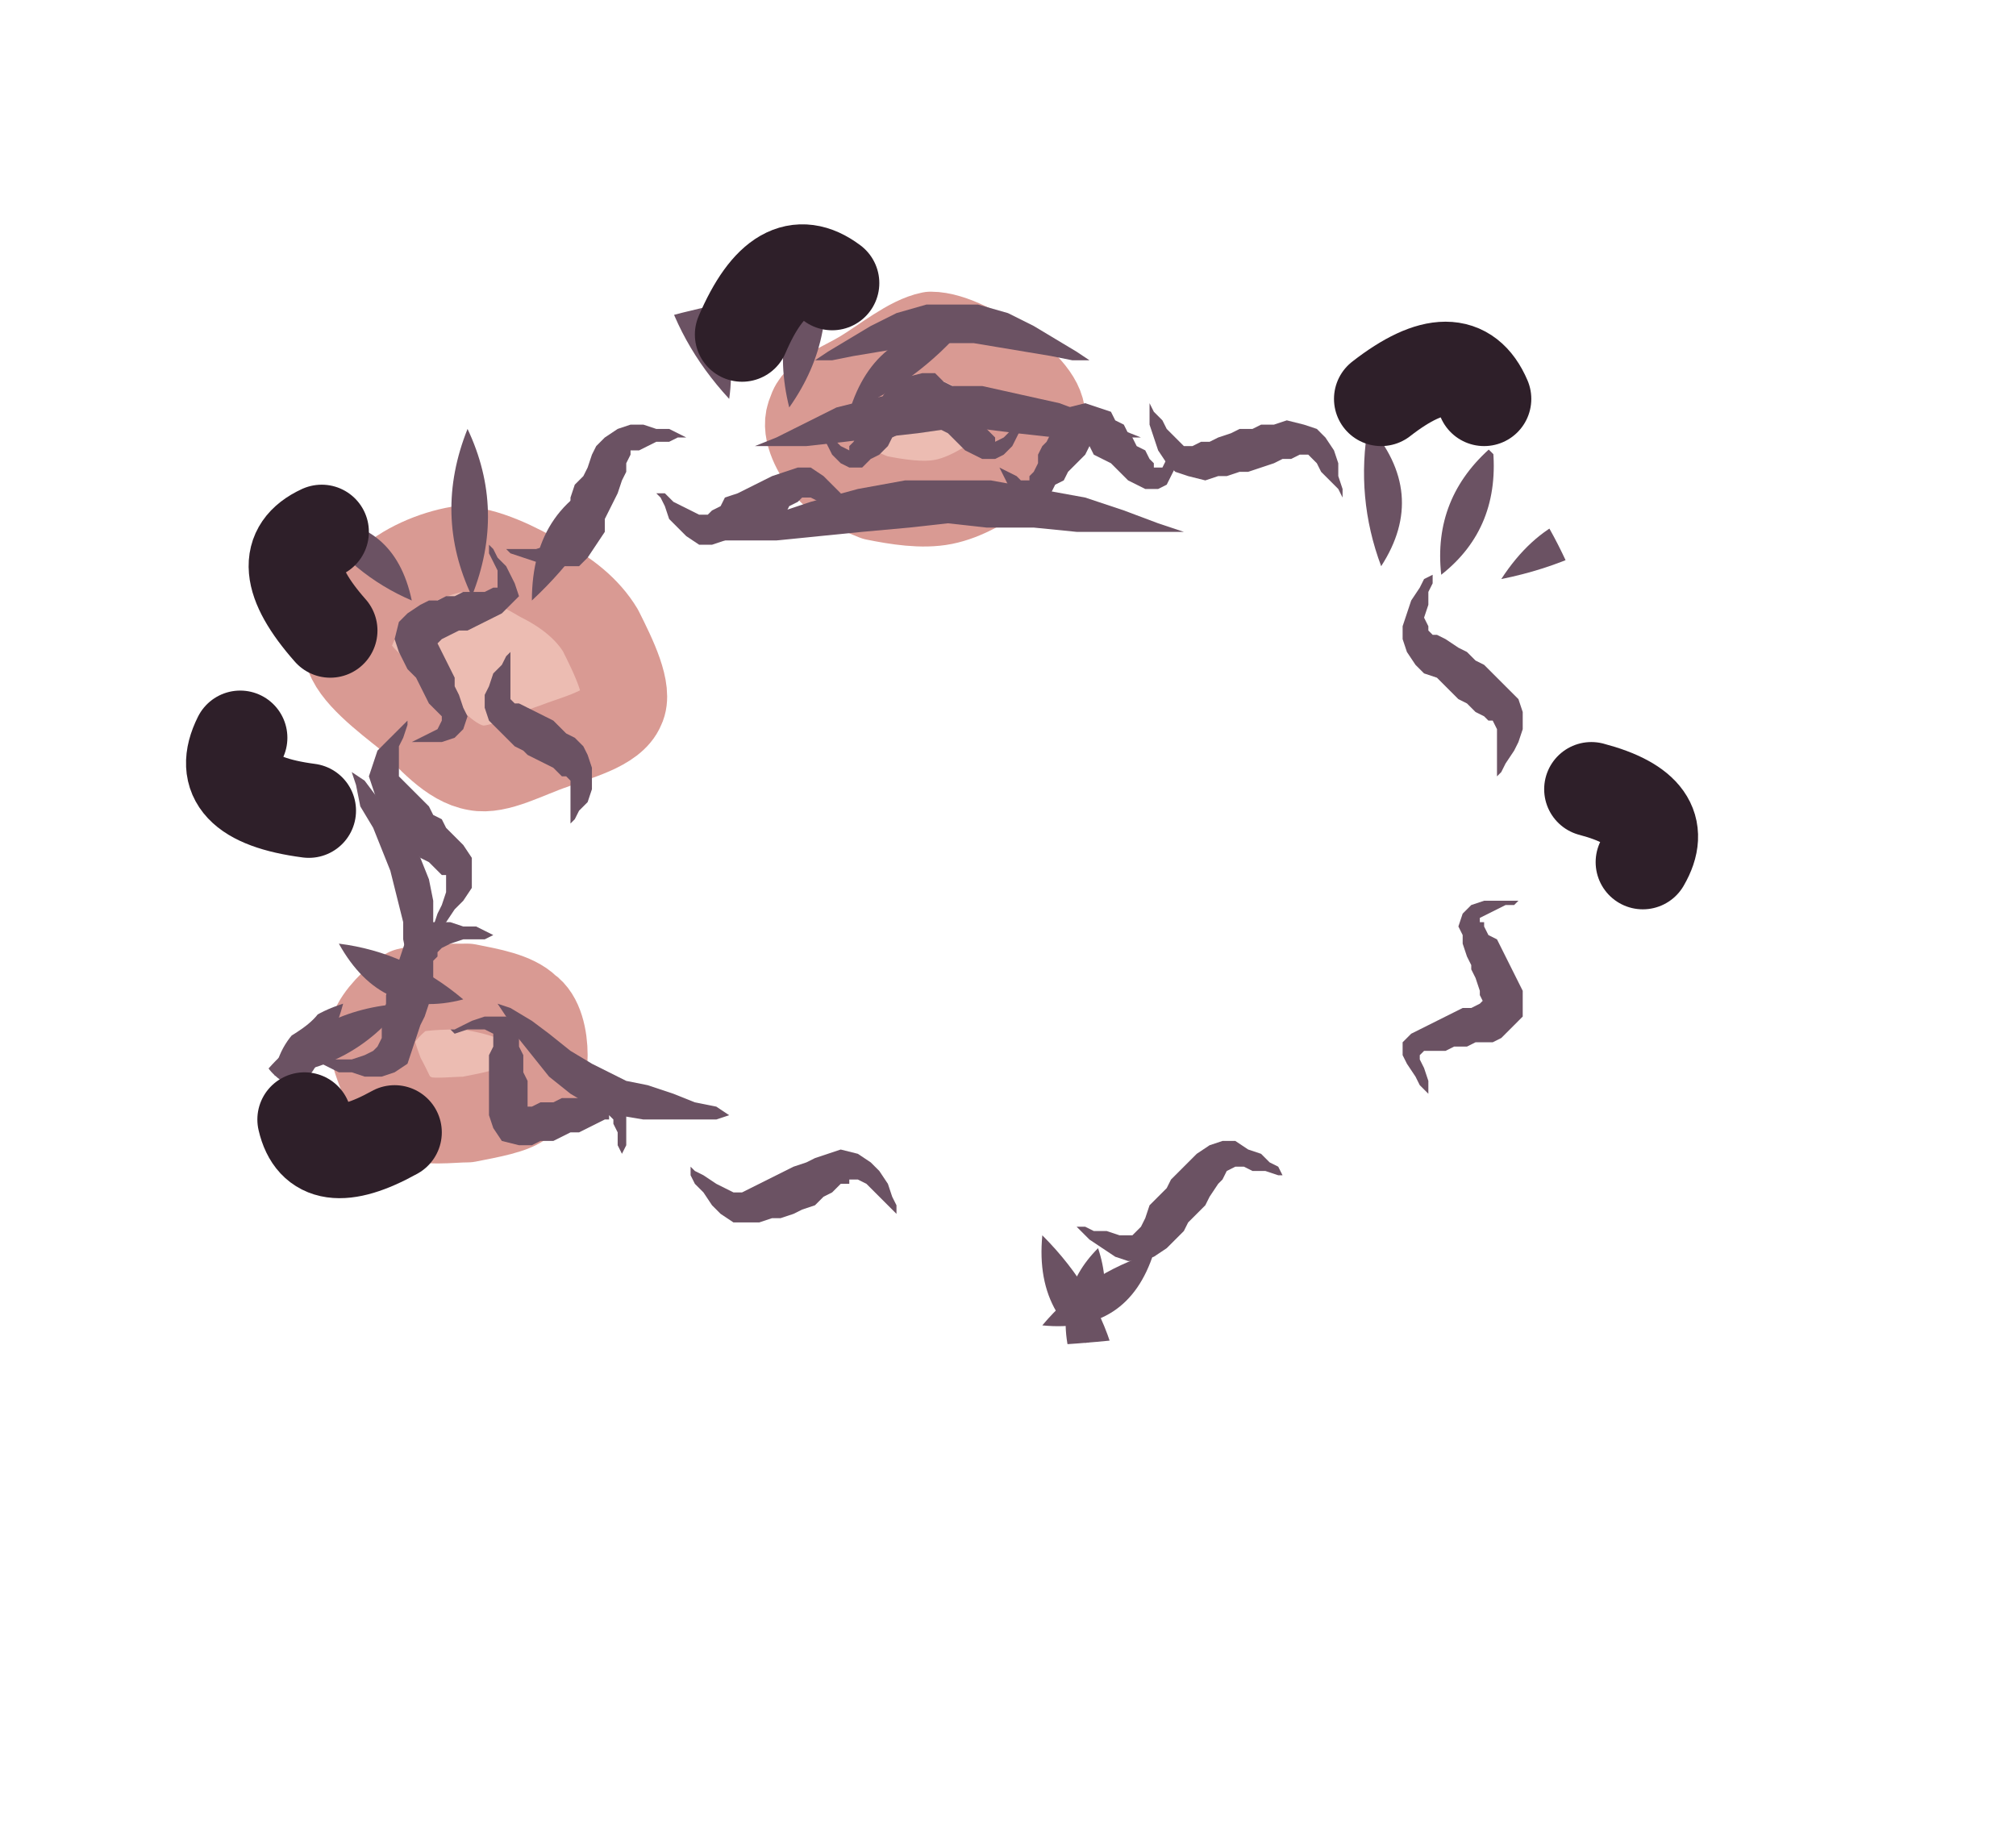
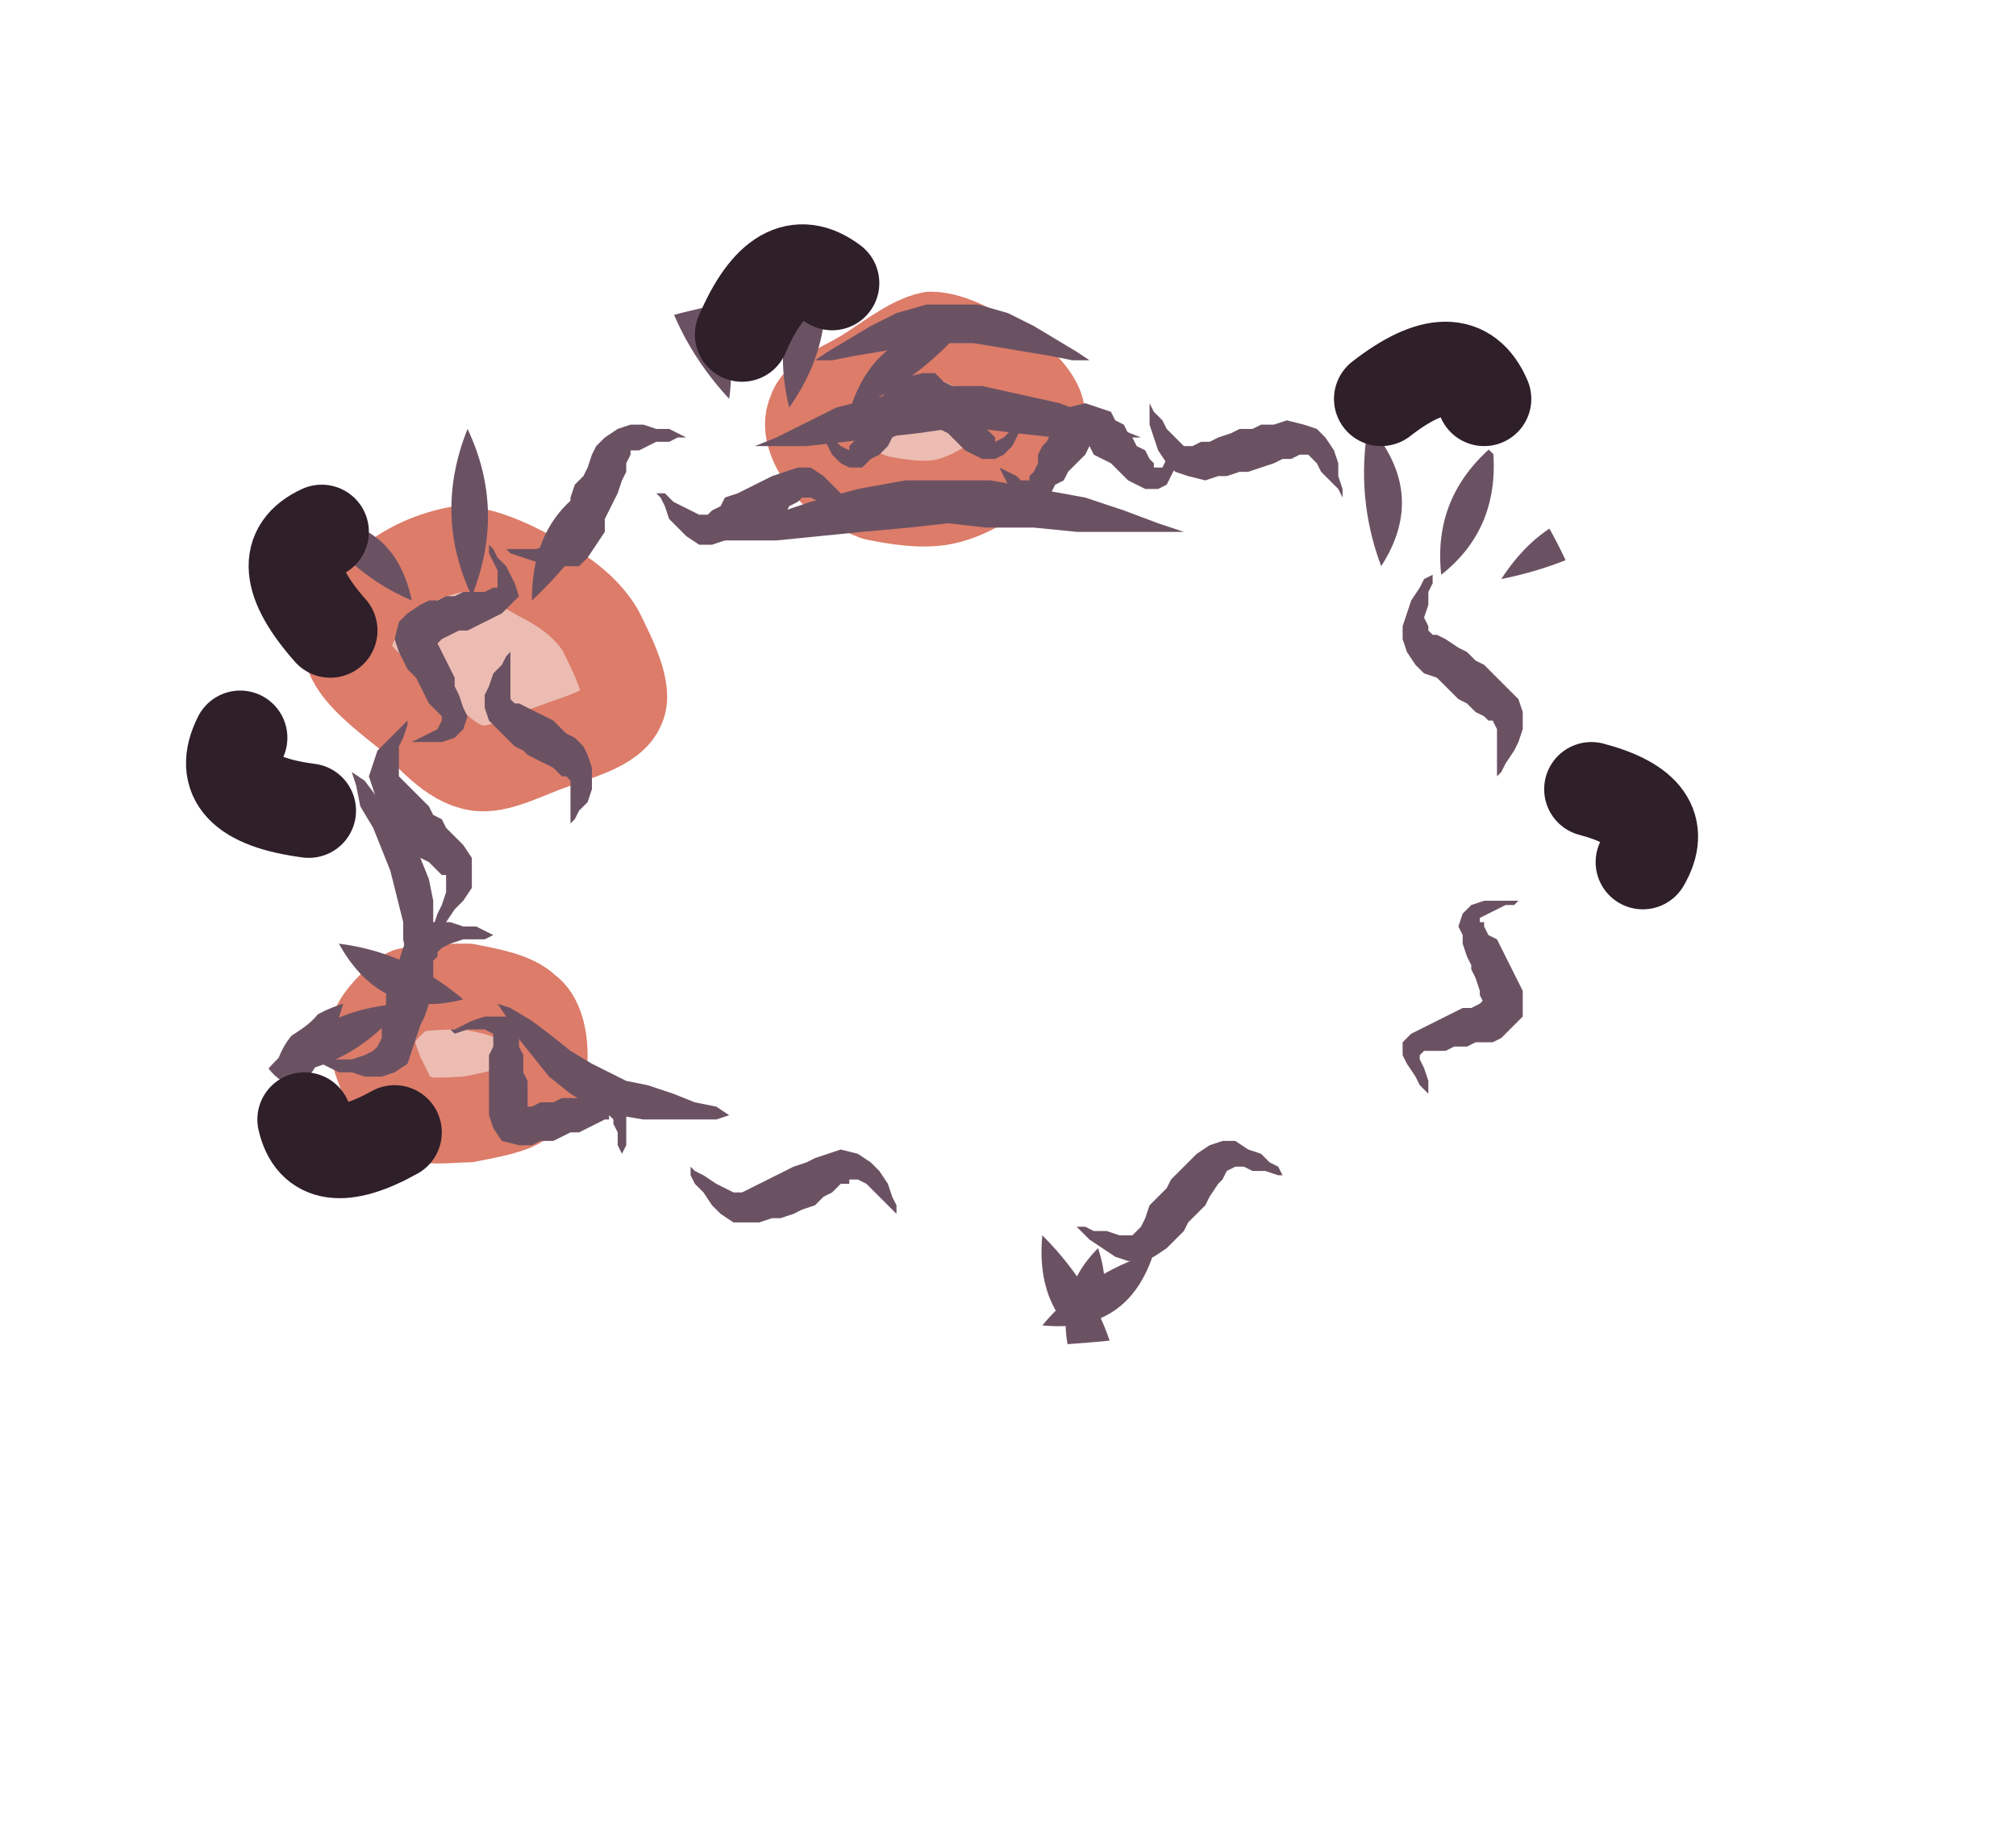
<svg xmlns="http://www.w3.org/2000/svg" viewBox="0 0 47 43" width="47" height="43">
  <defs>
    <clipPath id="cat-head-extra-base-front-head">
      <path d="M10 10.4C11.3 9.4 13.4 8 15.5 7.4C17.6 6.8 20.2 6.6 22.5 6.6C24.8 6.6 27.4 6.7 29.5 7.4C31.6 8.1 33.8 9.4 35.2 11C36.6 12.6 37.3 15 37.8 17C38.3 19 38.3 21.2 37.9 22.8C37.5 24.4 36.8 25.6 35.6 26.8C34.4 28 32.8 29.4 30.8 30.2C28.8 31 26.1 31.3 23.8 31.4C21.5 31.5 18.9 31.1 16.8 30.6C14.8 30.1 12.9 29.1 11.5 28.4C10.1 27.7 9.5 27 8.6 26.4C7.7 25.8 6.4 25.3 6.2 24.8C6 24.3 7.5 24.1 7.6 23.2C7.7 22.3 6.8 20.7 6.6 19.6C6.5 18.5 6.5 17.6 6.7 16.5C6.9 15.4 7.3 14.2 7.8 13.2C8.4 12.2 8.7 11.4 10 10.4Z" />
    </clipPath>
  </defs>
  <g id="extra-bald">
    <path clip-path="url(#cat-head-extra-base-front-head)" d="M14.5 16.5C14.3 17 13.4 17.2 12.9 17.4C12.3 17.6 11.6 18 11.1 17.9C10.5 17.8 10 17.2 9.5 16.7C9 16.3 8.2 15.7 8.1 15.2C8.1 14.7 8.5 14 9 13.6C9.4 13.2 10.1 12.9 10.7 12.8C11.3 12.8 12.1 13.2 12.6 13.5C13.2 13.8 13.7 14.2 14 14.7C14.3 15.3 14.7 16.1 14.5 16.5Z" fill="#ecbcb2" />
-     <path clip-path="url(#cat-head-extra-base-front-head)" d="M14.5 16.5C14.3 17 13.4 17.2 12.9 17.4C12.3 17.6 11.6 18 11.1 17.9C10.5 17.8 10 17.2 9.5 16.7C9 16.3 8.2 15.7 8.1 15.2C8.1 14.7 8.5 14 9 13.6C9.4 13.2 10.1 12.9 10.7 12.8C11.3 12.8 12.1 13.2 12.6 13.5C13.2 13.8 13.7 14.2 14 14.7C14.3 15.3 14.7 16.1 14.5 16.5Z" fill="none" stroke="#d99a93" stroke-width="2" stroke-linecap="round" stroke-linejoin="round" />
+     <path clip-path="url(#cat-head-extra-base-front-head)" d="M14.5 16.5C14.3 17 13.4 17.2 12.9 17.4C12.3 17.6 11.6 18 11.1 17.9C10.5 17.8 10 17.2 9.5 16.7C9 16.3 8.2 15.7 8.1 15.2C8.1 14.7 8.5 14 9 13.6C9.4 13.2 10.1 12.9 10.7 12.8C11.3 12.8 12.1 13.2 12.6 13.5C13.2 13.8 13.7 14.2 14 14.7C14.3 15.3 14.7 16.1 14.5 16.5Z" fill="none" stroke="#dc7c69" stroke-width="2" stroke-linecap="round" stroke-linejoin="round" />
    <path clip-path="url(#cat-head-extra-base-front-head)" d="M24.3 9.7C24.3 10.1 23.8 10.6 23.4 11C23 11.3 22.5 11.6 22 11.7C21.5 11.8 20.9 11.7 20.4 11.6C19.9 11.4 19.5 11.2 19.2 10.8C19 10.5 18.7 10 18.9 9.6C19 9.2 19.6 9 20.1 8.7C20.6 8.4 21.2 7.9 21.7 7.8C22.2 7.8 22.9 8.2 23.3 8.5C23.8 8.8 24.3 9.3 24.3 9.7Z" fill="#ecbcb2" />
-     <path clip-path="url(#cat-head-extra-base-front-head)" d="M24.3 9.7C24.3 10.1 23.8 10.6 23.4 11C23 11.3 22.5 11.6 22 11.7C21.5 11.8 20.9 11.7 20.4 11.6C19.9 11.4 19.5 11.2 19.2 10.8C19 10.5 18.7 10 18.9 9.6C19 9.2 19.6 9 20.1 8.7C20.6 8.4 21.2 7.9 21.7 7.8C22.2 7.8 22.9 8.2 23.3 8.5C23.8 8.8 24.3 9.3 24.3 9.7Z" fill="none" stroke="#d99a93" stroke-width="2" stroke-linecap="round" stroke-linejoin="round" />
+     <path clip-path="url(#cat-head-extra-base-front-head)" d="M24.3 9.7C24.3 10.1 23.8 10.6 23.4 11C23 11.3 22.5 11.6 22 11.7C21.5 11.8 20.9 11.7 20.4 11.6C19.9 11.4 19.5 11.2 19.2 10.8C19 10.5 18.7 10 18.9 9.6C19 9.2 19.6 9 20.1 8.7C20.6 8.4 21.2 7.9 21.7 7.8C22.2 7.8 22.9 8.2 23.3 8.5C23.8 8.8 24.3 9.3 24.3 9.7Z" fill="none" stroke="#dc7c69" stroke-width="2" stroke-linecap="round" stroke-linejoin="round" />
    <path clip-path="url(#cat-head-extra-base-front-head)" d="M12.7 24.6C12.7 25 12.5 25.5 12.2 25.7C12 25.9 11.4 26 10.9 26.1C10.5 26.1 9.9 26.2 9.6 26C9.2 25.9 9.1 25.4 8.9 25.1C8.8 24.8 8.6 24.4 8.7 24C8.8 23.7 9.2 23.3 9.5 23.1C9.9 23 10.5 23 10.9 23C11.4 23.1 12 23.2 12.3 23.5C12.6 23.7 12.7 24.2 12.7 24.6Z" fill="#ecbcb2" />
-     <path clip-path="url(#cat-head-extra-base-front-head)" d="M12.7 24.6C12.7 25 12.5 25.5 12.2 25.7C12 25.9 11.4 26 10.9 26.1C10.5 26.1 9.9 26.2 9.6 26C9.2 25.9 9.1 25.4 8.9 25.1C8.8 24.8 8.6 24.4 8.7 24C8.8 23.7 9.2 23.3 9.5 23.1C9.9 23 10.5 23 10.9 23C11.4 23.1 12 23.2 12.3 23.5C12.6 23.7 12.7 24.2 12.7 24.6Z" fill="none" stroke="#d99a93" stroke-width="2" stroke-linecap="round" stroke-linejoin="round" />
+     <path clip-path="url(#cat-head-extra-base-front-head)" d="M12.7 24.6C12.7 25 12.5 25.5 12.2 25.7C12 25.9 11.4 26 10.9 26.1C10.5 26.1 9.9 26.2 9.6 26C9.2 25.9 9.1 25.4 8.9 25.1C8.8 24.8 8.6 24.4 8.7 24C8.8 23.7 9.2 23.3 9.5 23.1C9.9 23 10.5 23 10.9 23C11.4 23.1 12 23.2 12.3 23.5C12.6 23.7 12.7 24.2 12.7 24.6Z" fill="none" stroke="#dc7c69" stroke-width="2" stroke-linecap="round" stroke-linejoin="round" />
  </g>
  <g id="extra-dull">
    <path clip-path="url(#cat-head-extra-base-front-head)" d="M9.6 14Q8.2 13.4 7.3 12.1Q9.2 12.1 9.6 14Z" fill="#6b5263" />
    <path clip-path="url(#cat-head-extra-base-front-head)" d="M11 13.9Q10.1 12 10.9 10Q11.8 11.9 11 13.9Z" fill="#6b5263" />
    <path clip-path="url(#cat-head-extra-base-front-head)" d="M12.4 14Q12.4 11.7 14.5 11Q13.8 12.7 12.4 14Z" fill="#6b5263" />
    <path clip-path="url(#cat-head-extra-base-front-head)" d="M17 9.3Q15.8 8 15.4 6.4Q17.3 7.2 17 9.3Z" fill="#6b5263" />
    <path clip-path="url(#cat-head-extra-base-front-head)" d="M18.4 9.5Q17.9 7.5 19.1 5.8Q19.6 7.8 18.4 9.5Z" fill="#6b5263" />
    <path clip-path="url(#cat-head-extra-base-front-head)" d="M19.8 9.6Q20.4 7.6 22.5 7.6Q21.4 8.9 19.8 9.6Z" fill="#6b5263" />
    <path clip-path="url(#cat-head-extra-base-front-head)" d="M8 23.4Q7.6 24.9 6.4 26Q6.1 24 8 23.4Z" fill="#6b5263" />
    <path clip-path="url(#cat-head-extra-base-front-head)" d="M9.4 23.4Q8.2 25 6.1 25.1Q7.4 23.5 9.4 23.4Z" fill="#6b5263" />
    <path clip-path="url(#cat-head-extra-base-front-head)" d="M10.8 23.3Q8.9 23.8 7.9 22Q9.5 22.2 10.8 23.3Z" fill="#6b5263" />
    <path clip-path="url(#cat-head-extra-base-front-head)" d="M32.2 13.2Q31.6 11.6 31.9 9.9Q33.3 11.5 32.2 13.2Z" fill="#6b5263" />
    <path clip-path="url(#cat-head-extra-base-front-head)" d="M33.6 13.4Q33.4 11.6 34.8 10.4Q35 12.3 33.6 13.4Z" fill="#6b5263" />
    <path clip-path="url(#cat-head-extra-base-front-head)" d="M35 13.5Q36.3 11.5 38.5 11.9Q37 13.1 35 13.5Z" fill="#6b5263" />
    <path clip-path="url(#cat-head-extra-base-front-head)" d="M24.3 28.8Q25.6 30.1 26 31.7Q24.1 30.9 24.3 28.8Z" fill="#6b5263" />
    <path clip-path="url(#cat-head-extra-base-front-head)" d="M25.6 29.1Q26.1 30.6 25 31.8Q24.5 30.2 25.6 29.1Z" fill="#6b5263" />
    <path clip-path="url(#cat-head-extra-base-front-head)" d="M26.9 29.2Q26.3 31.1 24.3 30.9Q25.3 29.7 26.9 29.2Z" fill="#6b5263" />
  </g>
  <g id="extra-wrinkles">
    <path clip-path="url(#cat-head-extra-base-front-head)" d="M16.6 12.6L17.2 12.6L18.1 12.6L19.1 12.5L20.1 12.4L21.2 12.3L22.1 12.2L23 12.3L24.1 12.3L25.1 12.4L26.1 12.4L27 12.4L27.6 12.4L27 12.2L26.2 11.9L25.3 11.6L24.2 11.4L23.1 11.2L22.1 11.2L21.1 11.2L20 11.4L18.9 11.7L18 12L17.2 12.3Z" fill="#6b5263" />
    <path clip-path="url(#cat-head-extra-base-front-head)" d="M17.6 10.4L18.1 10.4L18.8 10.4L19.7 10.3L20.5 10.2L21.4 10.1L22.1 10L22.9 10L23.7 10.1L24.6 10.2L25.4 10.2L26.1 10.2L26.6 10.2L26.1 10L25.5 9.7L24.7 9.4L23.8 9.2L22.9 9L22.1 9L21.2 9.1L20.3 9.3L19.5 9.5L18.7 9.9L18.1 10.2Z" fill="#6b5263" />
    <path clip-path="url(#cat-head-extra-base-front-head)" d="M19 8.4L19.4 8.4L19.9 8.3L20.5 8.2L21.1 8.1L21.7 8L22.2 8L22.7 8L23.3 8.1L23.9 8.2L24.5 8.3L25 8.4L25.4 8.4L25.1 8.2L24.6 7.9L24.1 7.6L23.5 7.3L22.8 7.1L22.2 7.1L21.6 7.1L20.9 7.3L20.3 7.6L19.8 7.9L19.3 8.2Z" fill="#6b5263" />
    <path clip-path="url(#cat-head-extra-base-front-head)" d="M11.6 23.4L11.8 23.7L12 24.1L12.4 24.6L12.8 25.1L13.3 25.5L13.8 25.8L14.4 26L15 26.1L15.6 26.1L16.2 26.1L16.7 26.1L17 26L16.7 25.8L16.2 25.7L15.7 25.5L15.1 25.3L14.6 25.2L14.2 25L13.8 24.8L13.3 24.5L12.8 24.1L12.4 23.8L11.9 23.5Z" fill="#6b5263" />
    <path clip-path="url(#cat-head-extra-base-front-head)" d="M8.2 18L8.3 18.3L8.4 18.8L8.7 19.3L8.9 19.8L9.1 20.3L9.2 20.7L9.3 21.1L9.4 21.5L9.4 21.9L9.5 22.4L9.5 22.7L9.6 23L9.7 22.7L9.9 22.4L10 22L10.1 21.5L10.1 21L10 20.5L9.8 20L9.5 19.5L9.1 19L8.8 18.6L8.5 18.2Z" fill="#6b5263" />
  </g>
  <g id="extra-curls">
    <path d="M11.8 12.8L11.9 12.9L12.2 13L12.5 13.1L12.8 13.2L13.1 13.2L13.5 13.2L13.7 13L13.9 12.7L14.1 12.4L14.1 12.1L14.2 11.9L14.3 11.7L14.4 11.5L14.5 11.2L14.6 11L14.6 10.8L14.7 10.6L14.7 10.5L14.9 10.5L15.1 10.4L15.3 10.3L15.6 10.3L15.8 10.2L16 10.2L15.8 10.1L15.6 10L15.3 10L15 9.9L14.7 9.9L14.4 10L14.1 10.2L13.9 10.4L13.8 10.6L13.7 10.9L13.6 11.1L13.4 11.3L13.3 11.6L13.3 11.9L13.2 12.1L13.2 12.4L13.1 12.5L13.1 12.6L13 12.7L12.8 12.7L12.5 12.8L12.2 12.8L12 12.8Z" fill="#6b5263" />
    <path d="M19 9.9L19.1 10L19.2 10.2L19.3 10.4L19.4 10.6L19.6 10.8L19.8 10.9L20.1 10.9L20.3 10.7L20.5 10.6L20.7 10.4L20.8 10.2L21 10.1L21.1 10L21.3 9.9L21.4 9.7L21.5 9.7L21.5 9.6L21.5 9.6L21.4 9.6L21.5 9.7L21.6 9.7L21.7 9.8L21.9 10L22.1 10.1L22.2 10.2L22.3 10.3L22.5 10.5L22.7 10.6L22.9 10.7L23.2 10.7L23.4 10.6L23.6 10.4L23.7 10.2L23.8 10L23.9 9.9L24 9.7L23.9 9.8L23.7 9.9L23.5 10.1L23.4 10.2L23.2 10.3L23.2 10.2L23.2 10.2L23.1 10.1L23 10L22.9 9.8L22.7 9.6L22.6 9.5L22.5 9.3L22.3 9.2L22.2 9L22 8.9L21.8 8.7L21.5 8.7L21.1 8.8L20.9 8.9L20.7 9.1L20.6 9.2L20.5 9.4L20.4 9.6L20.2 9.7L20.1 9.9L20 10.1L19.9 10.3L19.8 10.4L19.8 10.4L19.8 10.5L19.6 10.4L19.5 10.3L19.3 10.1L19.1 10Z" fill="#6b5263" />
    <path d="M26.8 9.4L26.8 9.6L26.8 9.9L26.9 10.2L27 10.5L27.2 10.8L27.4 11L27.7 11.1L28.1 11.2L28.4 11.1L28.6 11.1L28.9 11L29.1 11L29.4 10.9L29.7 10.8L29.9 10.7L30.1 10.7L30.3 10.6L30.4 10.6L30.5 10.6L30.7 10.8L30.8 11L31 11.2L31.2 11.4L31.3 11.6L31.3 11.4L31.2 11.1L31.2 10.8L31.1 10.5L30.9 10.2L30.7 10L30.4 9.9L30 9.8L29.7 9.9L29.4 9.9L29.2 10L28.9 10L28.7 10.1L28.4 10.2L28.2 10.3L28 10.3L27.8 10.4L27.7 10.4L27.6 10.4L27.4 10.2L27.2 10L27.1 9.8L26.9 9.6Z" fill="#6b5263" />
    <path d="M33.4 13.4L33.2 13.5L33.1 13.7L32.9 14L32.8 14.3L32.7 14.6L32.7 14.9L32.8 15.2L33 15.5L33.2 15.7L33.5 15.8L33.7 16L33.8 16.1L34 16.3L34.2 16.4L34.4 16.6L34.6 16.7L34.7 16.8L34.8 16.8L34.9 17L34.9 17.2L34.9 17.5L34.9 17.7L34.9 18L34.9 18.1L35 18L35.1 17.8L35.3 17.5L35.4 17.3L35.5 17L35.5 16.6L35.4 16.3L35.2 16.1L35 15.9L34.8 15.7L34.6 15.5L34.4 15.4L34.2 15.2L34 15.1L33.7 14.9L33.5 14.8L33.4 14.8L33.3 14.7L33.3 14.6L33.2 14.4L33.3 14.1L33.3 13.8L33.4 13.6Z" fill="#6b5263" />
    <path d="M35.4 21L35.3 21L35.1 21L34.8 21L34.6 21L34.3 21.1L34.1 21.3L34 21.6L34.1 21.8L34.1 22L34.2 22.3L34.3 22.5L34.3 22.6L34.4 22.8L34.5 23.1L34.5 23.2L34.6 23.4L34.6 23.4L34.6 23.4L34.6 23.3L34.6 23.3L34.5 23.4L34.3 23.5L34.1 23.5L33.9 23.6L33.7 23.7L33.5 23.8L33.3 23.9L33.1 24L32.9 24.1L32.7 24.3L32.7 24.6L32.8 24.8L33 25.1L33.1 25.3L33.2 25.4L33.3 25.5L33.3 25.4L33.3 25.2L33.2 24.9L33.1 24.7L33.1 24.6L33.2 24.5L33.2 24.5L33.3 24.5L33.5 24.5L33.7 24.5L33.9 24.4L34.2 24.4L34.4 24.3L34.5 24.3L34.8 24.3L35 24.2L35.2 24L35.5 23.7L35.5 23.4L35.5 23.1L35.4 22.9L35.3 22.7L35.2 22.5L35.1 22.3L35 22.1L34.9 21.9L34.7 21.8L34.6 21.6L34.6 21.5L34.5 21.5L34.5 21.4L34.7 21.3L34.9 21.2L35.1 21.1L35.3 21.1Z" fill="#6b5263" />
    <path d="M29.9 27.4L29.8 27.2L29.6 27.1L29.4 26.9L29.1 26.8L28.8 26.6L28.5 26.6L28.2 26.7L27.9 26.9L27.7 27.1L27.5 27.3L27.3 27.5L27.2 27.7L27 27.9L26.8 28.1L26.7 28.4L26.6 28.6L26.5 28.7L26.4 28.8L26.3 28.8L26.1 28.8L25.8 28.7L25.5 28.7L25.3 28.6L25.1 28.6L25.2 28.7L25.4 28.9L25.7 29.1L26 29.3L26.3 29.4L26.6 29.4L26.9 29.3L27.2 29.1L27.4 28.9L27.6 28.7L27.7 28.5L27.9 28.3L28.1 28.1L28.2 27.9L28.4 27.6L28.5 27.5L28.6 27.3L28.6 27.3L28.8 27.2L29 27.2L29.2 27.3L29.5 27.3L29.8 27.4Z" fill="#6b5263" />
    <path d="M20.9 28.3L20.9 28.1L20.8 27.9L20.7 27.6L20.5 27.3L20.3 27.1L20 26.9L19.6 26.8L19.3 26.9L19 27L18.8 27.1L18.5 27.2L18.3 27.3L18.1 27.4L17.9 27.5L17.7 27.6L17.5 27.7L17.3 27.8L17.2 27.8L17.1 27.8L16.9 27.7L16.7 27.6L16.4 27.4L16.2 27.3L16.1 27.2L16.1 27.4L16.2 27.6L16.4 27.8L16.6 28.1L16.8 28.3L17.1 28.5L17.4 28.5L17.7 28.5L18 28.4L18.2 28.4L18.5 28.3L18.7 28.2L19 28.1L19.2 27.9L19.4 27.8L19.6 27.6L19.8 27.6L19.8 27.5L20 27.5L20.2 27.6L20.4 27.8L20.6 28L20.8 28.2Z" fill="#6b5263" />
    <path d="M14.5 27L14.5 26.9L14.6 26.7L14.6 26.4L14.6 26.2L14.6 25.9L14.5 25.7L14.2 25.5L14 25.5L13.7 25.5L13.5 25.6L13.3 25.6L13.1 25.6L12.9 25.7L12.6 25.7L12.4 25.8L12.3 25.8L12.2 25.8L12.3 25.8L12.4 25.9L12.3 25.8L12.3 25.7L12.3 25.5L12.3 25.2L12.2 25L12.2 24.8L12.2 24.6L12.1 24.4L12.1 24.1L12 23.9L11.8 23.7L11.5 23.7L11.3 23.7L11 23.8L10.8 23.9L10.6 24L10.5 24L10.6 24.1L10.9 24L11.1 24L11.3 24L11.5 24.1L11.5 24.1L11.5 24.2L11.5 24.3L11.5 24.4L11.4 24.6L11.4 24.9L11.4 25.1L11.4 25.3L11.4 25.5L11.4 25.7L11.4 26L11.5 26.3L11.7 26.6L12.1 26.7L12.4 26.7L12.6 26.6L12.9 26.6L13.1 26.5L13.3 26.4L13.5 26.4L13.7 26.3L13.9 26.2L14.1 26.1L14.2 26.1L14.2 26L14.3 26.1L14.3 26.2L14.4 26.4L14.4 26.7L14.5 26.9Z" fill="#6b5263" />
    <path d="M7.5 24.8L7.7 24.9L7.9 25L8.2 25L8.5 25.1L8.9 25.1L9.2 25L9.5 24.8L9.6 24.5L9.7 24.2L9.8 23.9L9.9 23.7L10 23.4L10 23.2L10.1 22.9L10.1 22.6L10.1 22.4L10.2 22.3L10.2 22.2L10.3 22.1L10.5 22L10.8 21.9L11.1 21.9L11.3 21.9L11.5 21.8L11.3 21.7L11.1 21.6L10.8 21.6L10.5 21.5L10.1 21.5L9.8 21.6L9.5 21.8L9.4 22.1L9.3 22.4L9.2 22.7L9.1 22.9L9 23.2L9 23.4L8.9 23.7L8.9 24L8.9 24.2L8.8 24.4L8.8 24.4L8.7 24.5L8.5 24.6L8.2 24.7L7.9 24.7L7.7 24.7Z" fill="#6b5263" />
    <path d="M10.1 21.7L10.2 21.6L10.4 21.5L10.6 21.2L10.8 21L11 20.7L11 20.4L11 20L10.8 19.7L10.6 19.5L10.4 19.3L10.3 19.1L10.1 19L10 18.8L9.8 18.6L9.6 18.4L9.5 18.3L9.4 18.2L9.3 18.1L9.3 17.9L9.3 17.7L9.3 17.4L9.4 17.2L9.5 16.9L9.5 16.8L9.4 16.9L9.2 17.1L9 17.3L8.8 17.5L8.7 17.8L8.6 18.1L8.7 18.4L8.8 18.7L8.9 19L9.1 19.2L9.3 19.4L9.4 19.6L9.6 19.8L9.8 20L10 20.1L10.2 20.3L10.3 20.4L10.4 20.4L10.4 20.6L10.4 20.8L10.3 21.1L10.2 21.3L10.1 21.6Z" fill="#6b5263" />
    <path d="M9.5 17.3L9.6 17.3L9.8 17.3L10.1 17.3L10.3 17.3L10.6 17.2L10.8 17L10.9 16.7L10.8 16.5L10.7 16.2L10.6 16L10.6 15.8L10.5 15.6L10.4 15.4L10.3 15.2L10.2 15L10.2 14.9L10.2 14.8L10.2 14.9L10.1 15L10.2 15L10.3 14.9L10.5 14.8L10.7 14.7L10.9 14.7L11.1 14.6L11.3 14.5L11.5 14.4L11.7 14.3L11.9 14.1L12.1 13.9L12 13.6L11.9 13.4L11.8 13.2L11.6 13L11.5 12.8L11.4 12.7L11.4 12.9L11.5 13.1L11.6 13.3L11.6 13.5L11.6 13.7L11.6 13.7L11.6 13.7L11.5 13.7L11.3 13.8L11.1 13.8L10.8 13.8L10.6 13.9L10.4 13.9L10.2 14L10 14L9.8 14.1L9.5 14.3L9.3 14.5L9.2 14.9L9.3 15.2L9.4 15.4L9.5 15.6L9.7 15.8L9.8 16L9.9 16.2L10 16.4L10.1 16.5L10.3 16.7L10.3 16.8L10.4 16.8L10.3 16.8L10.2 17L10 17.1L9.8 17.2L9.6 17.3Z" fill="#6b5263" />
    <path d="M15.3 11.5L15.4 11.6L15.5 11.8L15.6 12.1L15.8 12.3L16 12.5L16.3 12.7L16.6 12.7L16.9 12.6L17.2 12.5L17.4 12.4L17.6 12.3L17.8 12.2L18 12.1L18.3 12L18.4 11.8L18.6 11.7L18.7 11.6L18.8 11.6L18.9 11.6L19.1 11.7L19.3 11.8L19.5 11.9L19.7 12.1L19.9 12.1L19.8 12L19.7 11.8L19.6 11.5L19.4 11.3L19.2 11.1L18.9 10.9L18.6 10.9L18.3 11L18 11.1L17.8 11.2L17.6 11.3L17.4 11.4L17.2 11.5L16.9 11.6L16.8 11.8L16.6 11.9L16.5 12L16.4 12L16.3 12L16.1 11.9L15.9 11.8L15.7 11.7L15.5 11.5Z" fill="#6b5263" />
    <path d="M23.2 10.8L23.3 10.9L23.4 11.1L23.5 11.3L23.6 11.4L23.8 11.6L24 11.7L24.3 11.6L24.5 11.5L24.6 11.3L24.8 11.2L24.9 11L25 10.9L25.1 10.8L25.3 10.6L25.4 10.4L25.5 10.3L25.5 10.3L25.4 10.3L25.3 10.3L25.3 10.3L25.4 10.4L25.5 10.6L25.7 10.7L25.9 10.8L26 10.9L26.1 11L26.3 11.2L26.5 11.3L26.7 11.4L27 11.4L27.2 11.3L27.3 11.1L27.4 10.9L27.5 10.7L27.6 10.5L27.6 10.4L27.5 10.4L27.4 10.6L27.2 10.7L27.1 10.9L26.9 10.9L26.9 10.9L26.9 10.9L26.9 10.8L26.8 10.7L26.7 10.5L26.5 10.4L26.4 10.2L26.3 10.1L26.2 9.9L26 9.8L25.9 9.6L25.6 9.5L25.3 9.4L24.9 9.5L24.7 9.7L24.6 9.9L24.5 10.1L24.4 10.3L24.3 10.4L24.2 10.6L24.2 10.8L24.1 11L24 11.1L24 11.2L24 11.2L24 11.2L23.8 11.2L23.7 11.1L23.5 11L23.3 10.9Z" fill="#6b5263" />
    <path d="M11.9 15.2L11.8 15.3L11.7 15.5L11.5 15.7L11.4 16L11.3 16.2L11.3 16.5L11.4 16.8L11.6 17L11.8 17.2L12 17.4L12.2 17.5L12.3 17.6L12.5 17.7L12.7 17.8L12.9 17.9L13 18L13.1 18.1L13.2 18.1L13.3 18.2L13.3 18.4L13.3 18.6L13.3 18.8L13.3 19L13.3 19.2L13.4 19.1L13.5 18.9L13.7 18.7L13.8 18.4L13.8 18.2L13.8 17.9L13.7 17.6L13.6 17.4L13.4 17.2L13.2 17.1L13 16.9L12.9 16.8L12.7 16.7L12.5 16.6L12.3 16.5L12.1 16.4L12 16.4L11.9 16.3L11.9 16.2L11.9 16.1L11.9 15.8L11.9 15.6L11.9 15.4Z" fill="#6b5263" />
    <path d="M7.2 18.9Q4.9 18.6 5.6 17.2" fill="none" stroke="#2e1f29" stroke-width="2.2" stroke-linecap="round" stroke-linejoin="round" />
    <path d="M7.7 14.7Q6.2 13 7.5 12.4" fill="none" stroke="#2e1f29" stroke-width="2.2" stroke-linecap="round" stroke-linejoin="round" />
    <path d="M17.3 7.8Q18.2 5.7 19.4 6.6" fill="none" stroke="#2e1f29" stroke-width="2.2" stroke-linecap="round" stroke-linejoin="round" />
    <path d="M32.2 9.3Q34 7.9 34.6 9.3" fill="none" stroke="#2e1f29" stroke-width="2.2" stroke-linecap="round" stroke-linejoin="round" />
    <path d="M37.1 18.4Q39 18.9 38.3 20.1" fill="none" stroke="#2e1f29" stroke-width="2.2" stroke-linecap="round" stroke-linejoin="round" />
    <path d="M9.2 26.4Q7.4 27.4 7.1 26.1" fill="none" stroke="#2e1f29" stroke-width="2.2" stroke-linecap="round" stroke-linejoin="round" />
  </g>
</svg>
